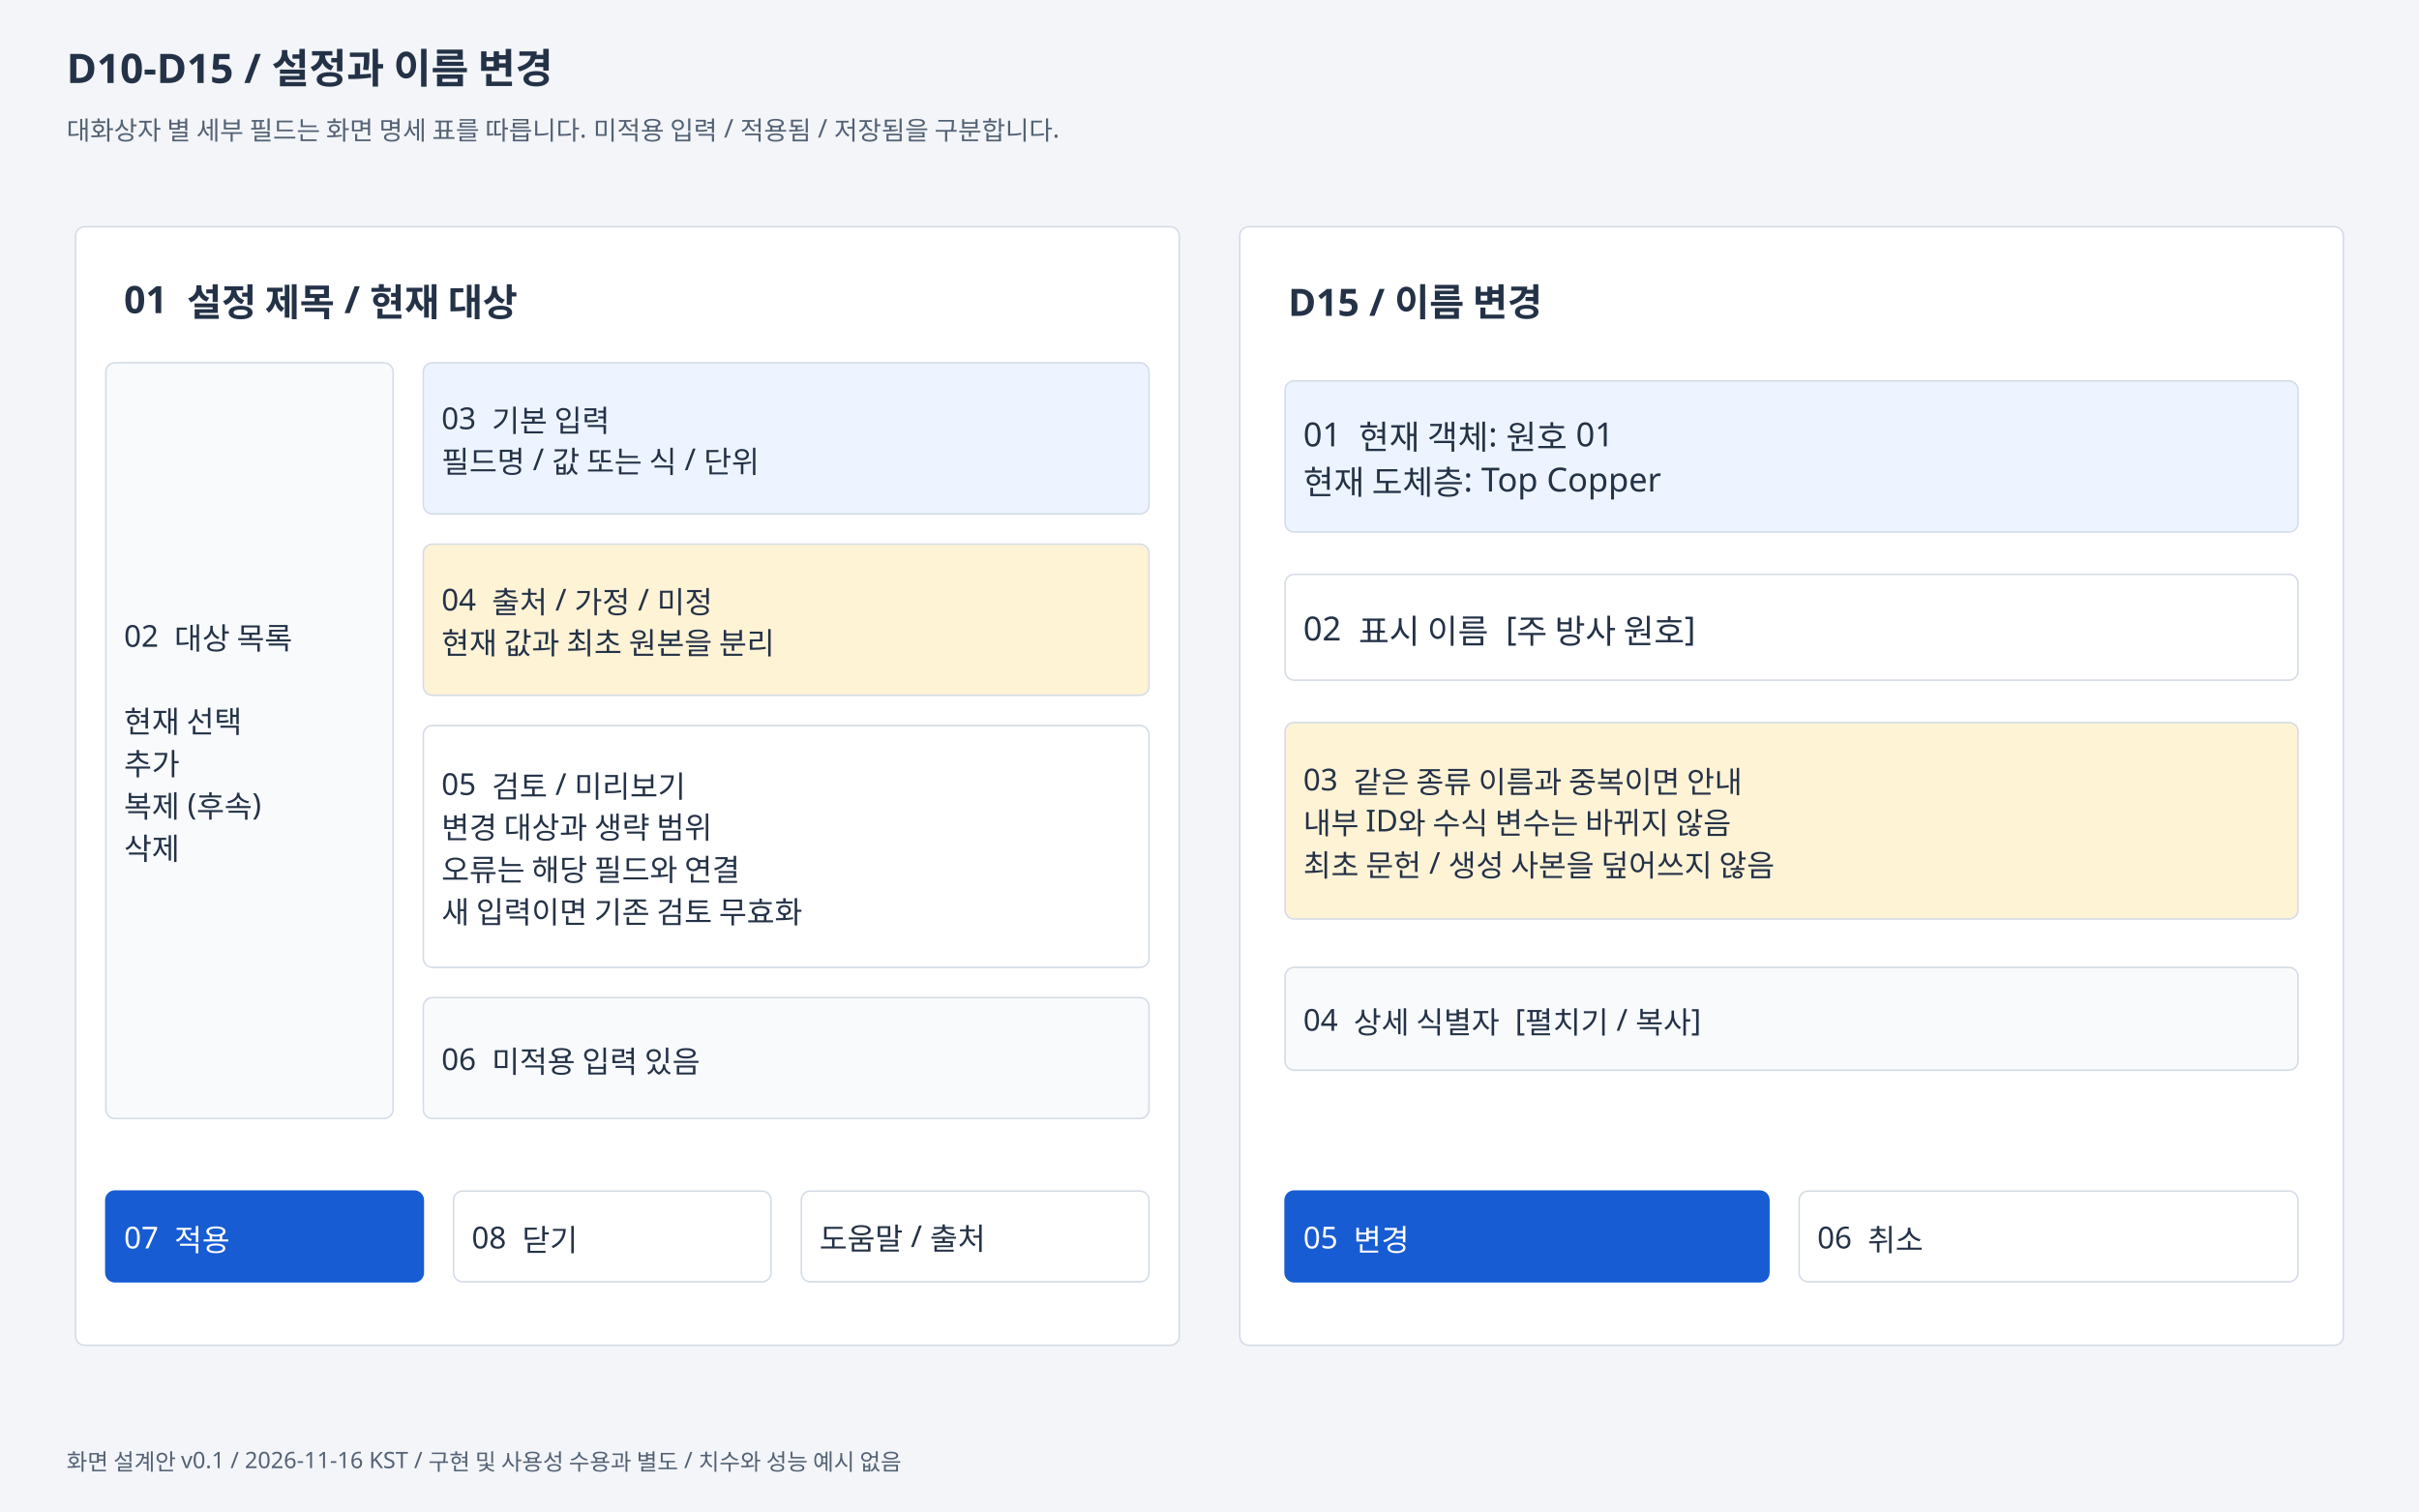
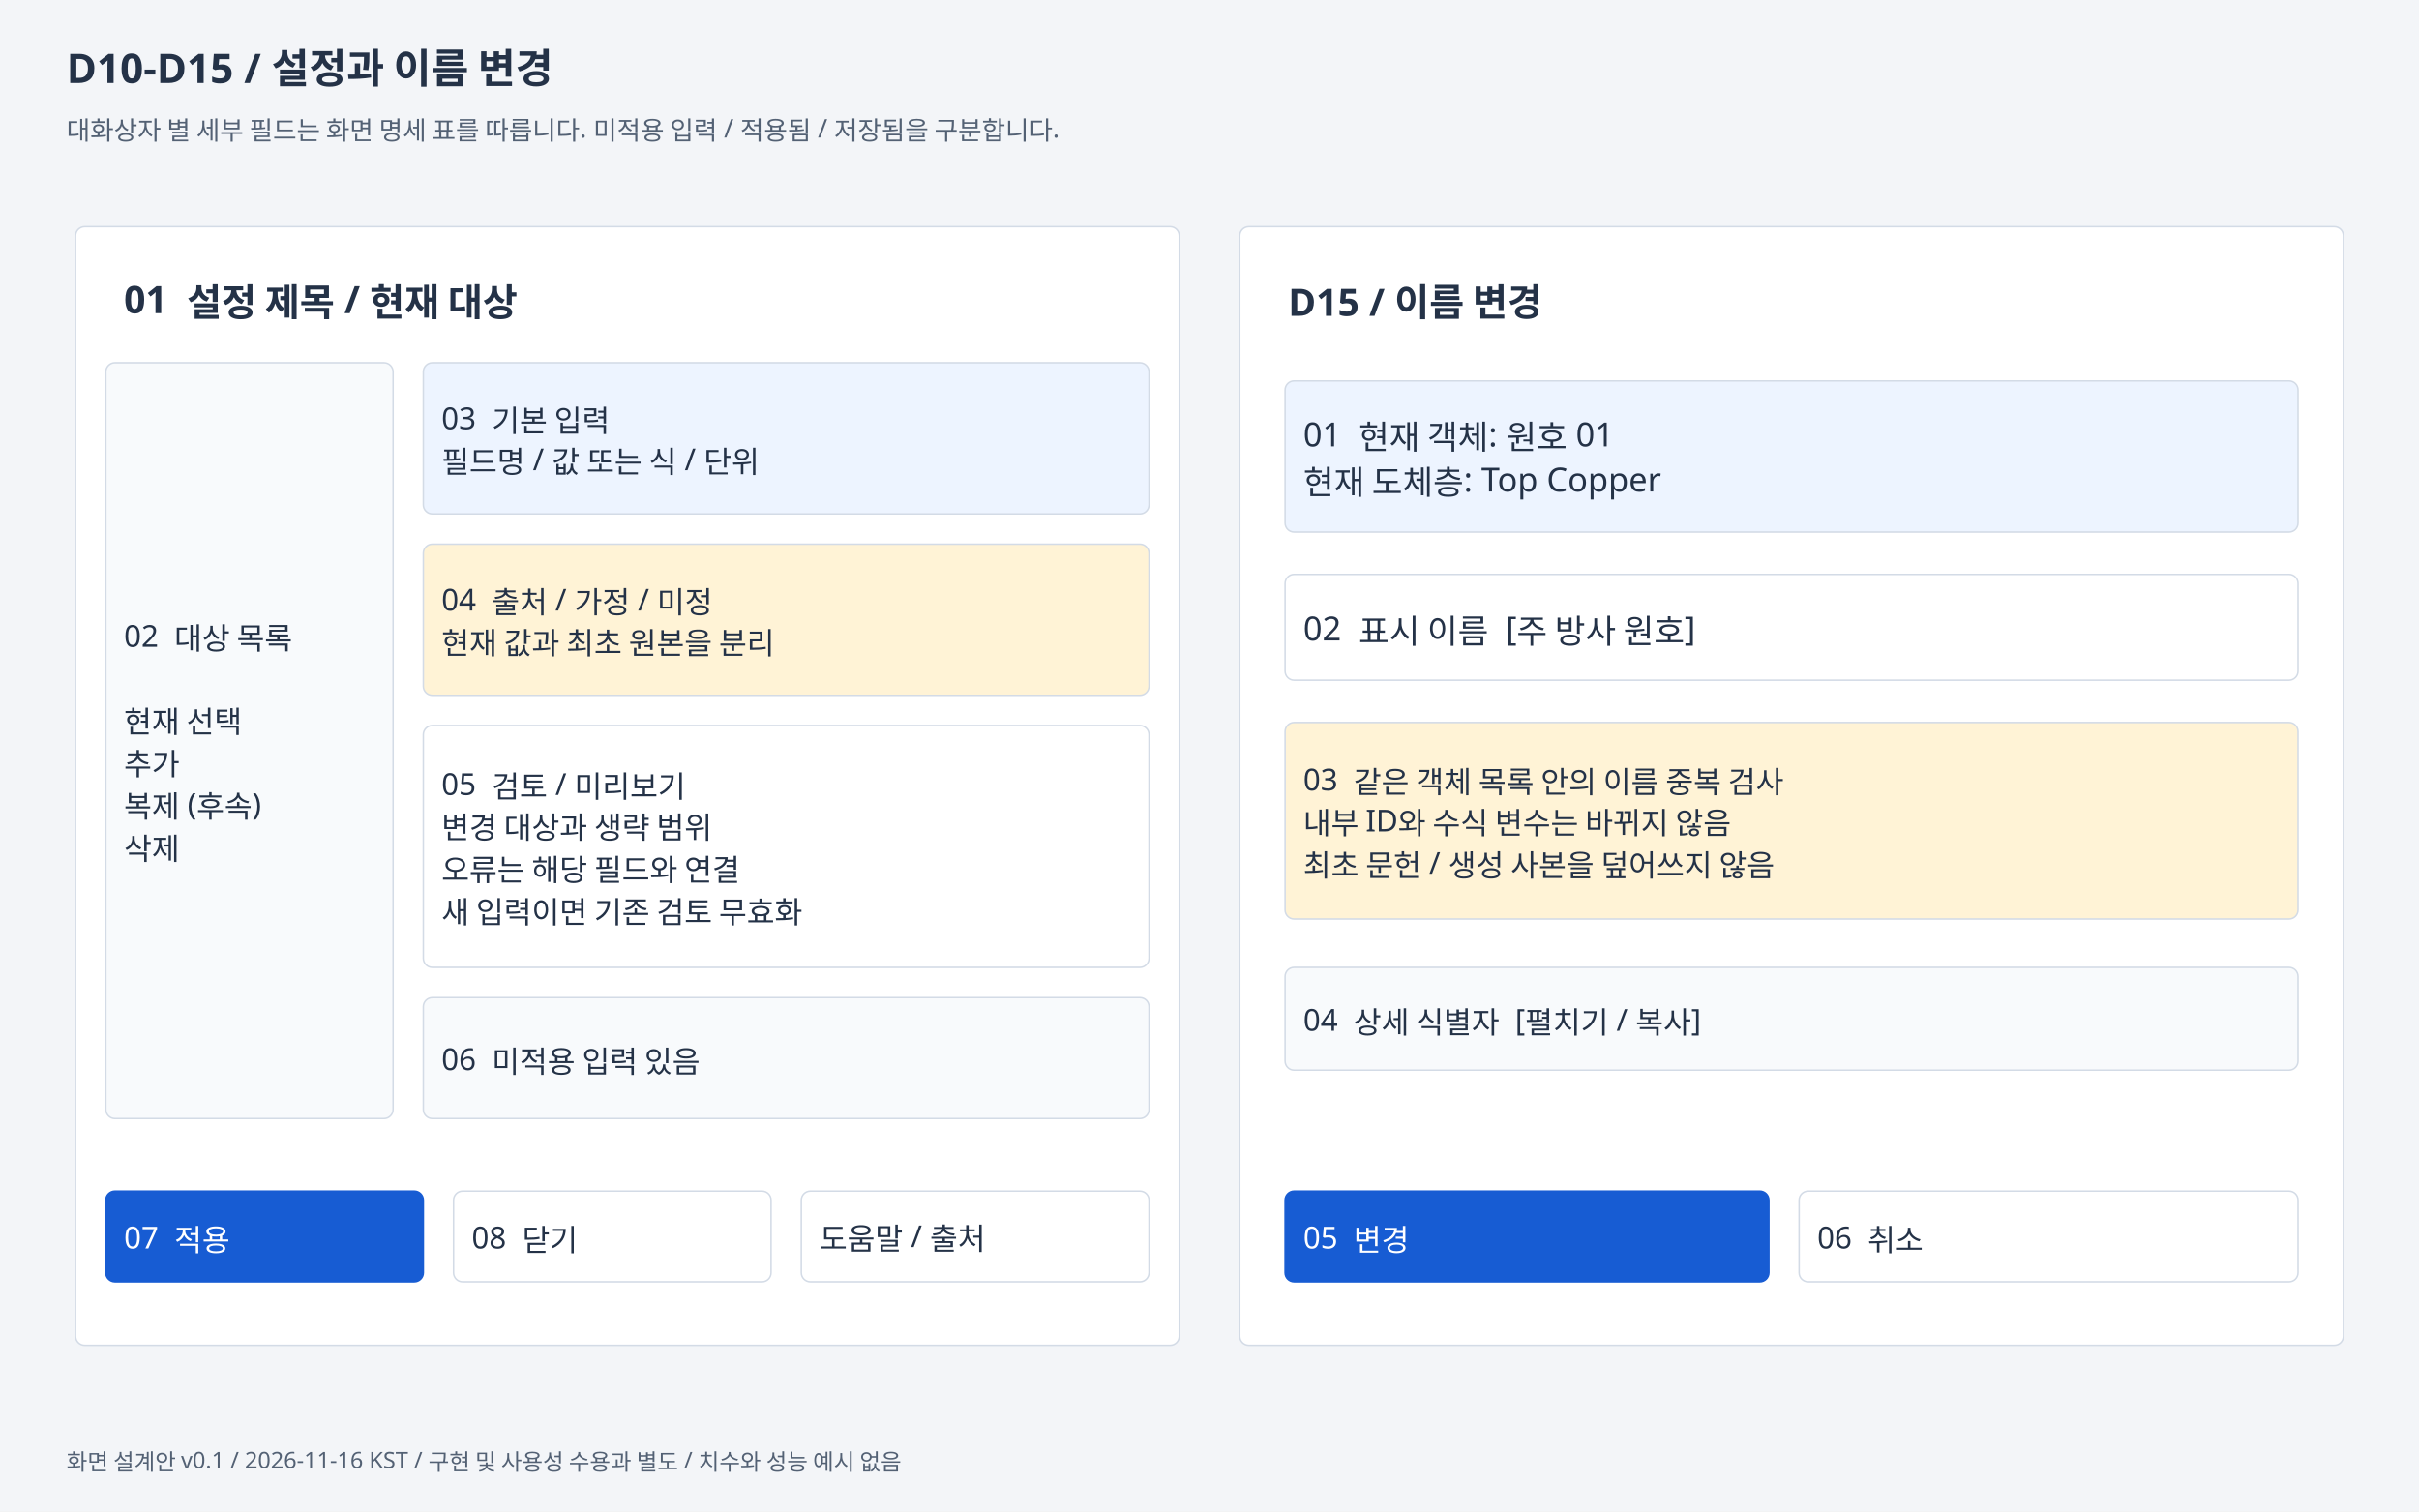
<svg xmlns="http://www.w3.org/2000/svg" aria-labelledby="title desc" width="1600" height="1000" viewBox="0 0 1600 1000" role="img">
  <rect width="100%" height="100%" fill="#F3F5F8" />
  <defs>
    <marker id="arrow" markerWidth="10" markerHeight="10" refX="9" refY="5" orient="auto" markerUnits="userSpaceOnUse">
      <path d="M 0 0 L 10 5 L 0 10 z" fill="#536174" />
    </marker>
  </defs>
  <rect x="32" y="20" width="1536" height="44" rx="6" fill="none" stroke="none" />
  <text font-family="Malgun Gothic, Segoe UI, sans-serif" font-size="27" dominant-baseline="central" font-weight="700" xml:space="preserve" text-anchor="start" x="44" y="42.0" fill="#243247">D10-D15 / 설정과 이름 변경</text>
  <rect x="32" y="64" width="1536" height="42" rx="6" fill="none" stroke="none" />
  <text font-family="Malgun Gothic, Segoe UI, sans-serif" font-size="17" dominant-baseline="central" font-weight="400" xml:space="preserve" text-anchor="start" x="44" y="85.0" fill="#536174">대화상자 별 세부 필드는 화면 명세 표를 따릅니다. 미적용 입력 / 적용됨 / 저장됨을 구분합니다.</text>
  <rect x="32" y="950" width="1536" height="32" rx="6" fill="none" stroke="none" />
  <text font-family="Malgun Gothic, Segoe UI, sans-serif" font-size="15" dominant-baseline="central" font-weight="400" xml:space="preserve" text-anchor="start" x="44" y="966.0" fill="#536174">화면 설계안 v0.1 / 2026-11-16 KST / 구현 및 사용성 수용과 별도 / 치수와 성능 예시 없음</text>
  <rect x="50" y="150" width="730" height="740" rx="6" fill="white" stroke="#D3DBE6" />
  <rect x="70" y="172" width="690" height="50" rx="6" fill="none" stroke="none" />
  <text font-family="Malgun Gothic, Segoe UI, sans-serif" font-size="25" dominant-baseline="central" font-weight="700" xml:space="preserve" text-anchor="start" x="82" y="197.0" fill="#243247">01  설정 제목 / 현재 대상</text>
  <rect x="70" y="240" width="190" height="500" rx="6" fill="#F8FAFC" stroke="#D3DBE6" />
  <text font-family="Malgun Gothic, Segoe UI, sans-serif" font-size="20" dominant-baseline="central" font-weight="400" xml:space="preserve" text-anchor="start" x="82" y="420.0" fill="#243247">02  대상 목록</text>
  <text font-family="Malgun Gothic, Segoe UI, sans-serif" font-size="20" dominant-baseline="central" font-weight="400" xml:space="preserve" text-anchor="start" x="82" y="476.0" fill="#243247">현재 선택</text>
  <text font-family="Malgun Gothic, Segoe UI, sans-serif" font-size="20" dominant-baseline="central" font-weight="400" xml:space="preserve" text-anchor="start" x="82" y="504.0" fill="#243247">추가</text>
  <text font-family="Malgun Gothic, Segoe UI, sans-serif" font-size="20" dominant-baseline="central" font-weight="400" xml:space="preserve" text-anchor="start" x="82" y="532.0" fill="#243247">복제 (후속)</text>
  <text font-family="Malgun Gothic, Segoe UI, sans-serif" font-size="20" dominant-baseline="central" font-weight="400" xml:space="preserve" text-anchor="start" x="82" y="560.0" fill="#243247">삭제</text>
  <rect x="280" y="240" width="480" height="100" rx="6" fill="#EDF4FF" stroke="#D3DBE6" />
  <text font-family="Malgun Gothic, Segoe UI, sans-serif" font-size="20" dominant-baseline="central" font-weight="400" xml:space="preserve" text-anchor="start" x="292" y="276.0" fill="#243247">03  기본 입력</text>
  <text font-family="Malgun Gothic, Segoe UI, sans-serif" font-size="20" dominant-baseline="central" font-weight="400" xml:space="preserve" text-anchor="start" x="292" y="304.0" fill="#243247">필드명 / 값 또는 식 / 단위</text>
  <rect x="280" y="360" width="480" height="100" rx="6" fill="#FFF3D6" stroke="#D3DBE6" />
  <text font-family="Malgun Gothic, Segoe UI, sans-serif" font-size="20" dominant-baseline="central" font-weight="400" xml:space="preserve" text-anchor="start" x="292" y="396.0" fill="#243247">04  출처 / 가정 / 미정</text>
  <text font-family="Malgun Gothic, Segoe UI, sans-serif" font-size="20" dominant-baseline="central" font-weight="400" xml:space="preserve" text-anchor="start" x="292" y="424.0" fill="#243247">현재 값과 최초 원본을 분리</text>
  <rect x="280" y="480" width="480" height="160" rx="6" fill="white" stroke="#D3DBE6" />
  <text font-family="Malgun Gothic, Segoe UI, sans-serif" font-size="20" dominant-baseline="central" font-weight="400" xml:space="preserve" text-anchor="start" x="292" y="518.0" fill="#243247">05  검토 / 미리보기</text>
  <text font-family="Malgun Gothic, Segoe UI, sans-serif" font-size="20" dominant-baseline="central" font-weight="400" xml:space="preserve" text-anchor="start" x="292" y="546.0" fill="#243247">변경 대상과 생략 범위</text>
  <text font-family="Malgun Gothic, Segoe UI, sans-serif" font-size="20" dominant-baseline="central" font-weight="400" xml:space="preserve" text-anchor="start" x="292" y="574.0" fill="#243247">오류는 해당 필드와 연결</text>
  <text font-family="Malgun Gothic, Segoe UI, sans-serif" font-size="20" dominant-baseline="central" font-weight="400" xml:space="preserve" text-anchor="start" x="292" y="602.0" fill="#243247">새 입력이면 기존 검토 무효화</text>
  <rect x="280" y="660" width="480" height="80" rx="6" fill="#F8FAFC" stroke="#D3DBE6" />
  <text font-family="Malgun Gothic, Segoe UI, sans-serif" font-size="20" dominant-baseline="central" font-weight="400" xml:space="preserve" text-anchor="start" x="292" y="700.0" fill="#243247">06  미적용 입력 있음</text>
  <rect x="70" y="788" width="210" height="60" rx="6" fill="#175CD3" stroke="#175CD3" />
  <text font-family="Malgun Gothic, Segoe UI, sans-serif" font-size="20" dominant-baseline="central" font-weight="400" xml:space="preserve" text-anchor="start" x="82" y="818.0" fill="white">07  적용</text>
  <rect x="300" y="788" width="210" height="60" rx="6" fill="white" stroke="#D3DBE6" />
  <text font-family="Malgun Gothic, Segoe UI, sans-serif" font-size="20" dominant-baseline="central" font-weight="400" xml:space="preserve" text-anchor="start" x="312" y="818.0" fill="#243247">08  닫기</text>
  <rect x="530" y="788" width="230" height="60" rx="6" fill="white" stroke="#D3DBE6" />
  <text font-family="Malgun Gothic, Segoe UI, sans-serif" font-size="20" dominant-baseline="central" font-weight="400" xml:space="preserve" text-anchor="start" x="542" y="818.0" fill="#243247">도움말 / 출처</text>
  <rect x="820" y="150" width="730" height="740" rx="6" fill="white" stroke="#D3DBE6" />
  <rect x="840" y="172" width="690" height="50" rx="6" fill="none" stroke="none" />
  <text font-family="Malgun Gothic, Segoe UI, sans-serif" font-size="25" dominant-baseline="central" font-weight="700" xml:space="preserve" text-anchor="start" x="852" y="197.0" fill="#243247">D15 / 이름 변경</text>
  <rect x="850" y="252" width="670" height="100" rx="6" fill="#EDF4FF" stroke="#D3DBE6" />
  <text font-family="Malgun Gothic, Segoe UI, sans-serif" font-size="22" dominant-baseline="central" font-weight="400" xml:space="preserve" text-anchor="start" x="862" y="286.6" fill="#243247">01  현재 객체: 원호 01</text>
  <text font-family="Malgun Gothic, Segoe UI, sans-serif" font-size="22" dominant-baseline="central" font-weight="400" xml:space="preserve" text-anchor="start" x="862" y="317.4" fill="#243247">현재 도체층: Top Copper</text>
  <rect x="850" y="380" width="670" height="70" rx="6" fill="white" stroke="#D3DBE6" />
  <text font-family="Malgun Gothic, Segoe UI, sans-serif" font-size="22" dominant-baseline="central" font-weight="400" xml:space="preserve" text-anchor="start" x="862" y="415.0" fill="#243247">02  표시 이름  [주 방사 원호]</text>
  <rect x="850" y="478" width="670" height="130" rx="6" fill="#FFF3D6" stroke="#D3DBE6" />
-   <text font-family="Malgun Gothic, Segoe UI, sans-serif" font-size="20" dominant-baseline="central" font-weight="400" xml:space="preserve" text-anchor="start" x="862" y="515.0" fill="#243247">03  같은 종류 이름과 중복이면 안내</text>
+   <text font-family="Malgun Gothic, Segoe UI, sans-serif" font-size="20" dominant-baseline="central" font-weight="400" xml:space="preserve" text-anchor="start" x="862" y="515.0" fill="#243247">03  같은 객체 목록 안의 이름 중복 검사</text>
  <text font-family="Malgun Gothic, Segoe UI, sans-serif" font-size="20" dominant-baseline="central" font-weight="400" xml:space="preserve" text-anchor="start" x="862" y="543.0" fill="#243247">내부 ID와 수식 변수는 바뀌지 않음</text>
  <text font-family="Malgun Gothic, Segoe UI, sans-serif" font-size="20" dominant-baseline="central" font-weight="400" xml:space="preserve" text-anchor="start" x="862" y="571.0" fill="#243247">최초 문헌 / 생성 사본을 덮어쓰지 않음</text>
  <rect x="850" y="640" width="670" height="68" rx="6" fill="#F8FAFC" stroke="#D3DBE6" />
  <text font-family="Malgun Gothic, Segoe UI, sans-serif" font-size="20" dominant-baseline="central" font-weight="400" xml:space="preserve" text-anchor="start" x="862" y="674.0" fill="#243247">04  상세 식별자  [펼치기 / 복사]</text>
  <rect x="850" y="788" width="320" height="60" rx="6" fill="#175CD3" stroke="#175CD3" />
  <text font-family="Malgun Gothic, Segoe UI, sans-serif" font-size="20" dominant-baseline="central" font-weight="400" xml:space="preserve" text-anchor="start" x="862" y="818.0" fill="white">05  변경</text>
  <rect x="1190" y="788" width="330" height="60" rx="6" fill="white" stroke="#D3DBE6" />
  <text font-family="Malgun Gothic, Segoe UI, sans-serif" font-size="20" dominant-baseline="central" font-weight="400" xml:space="preserve" text-anchor="start" x="1202" y="818.0" fill="#243247">06  취소</text>
</svg>
